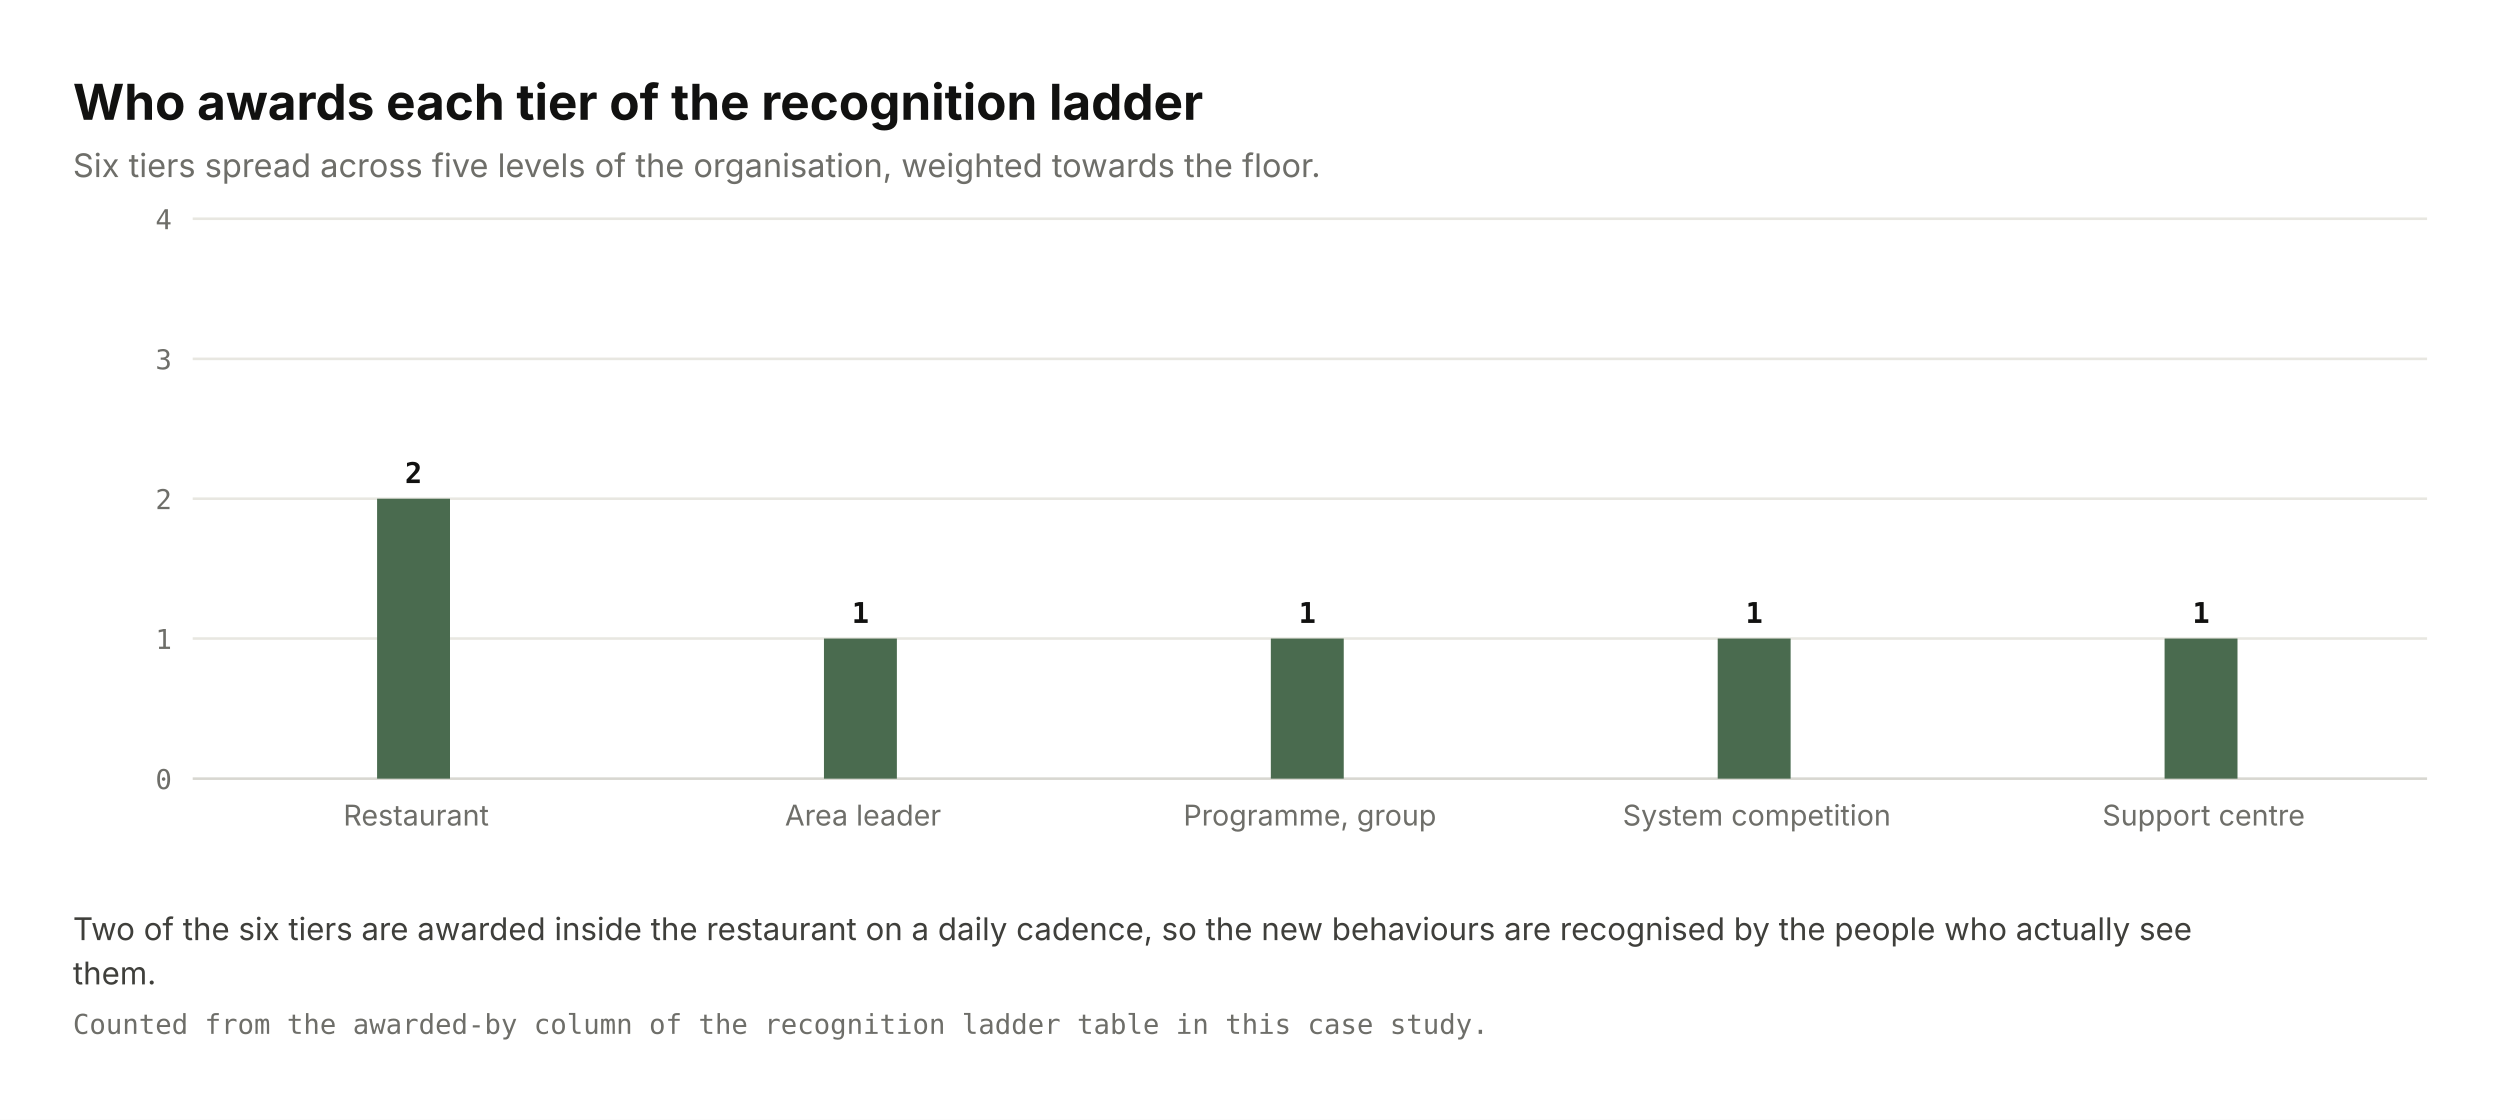
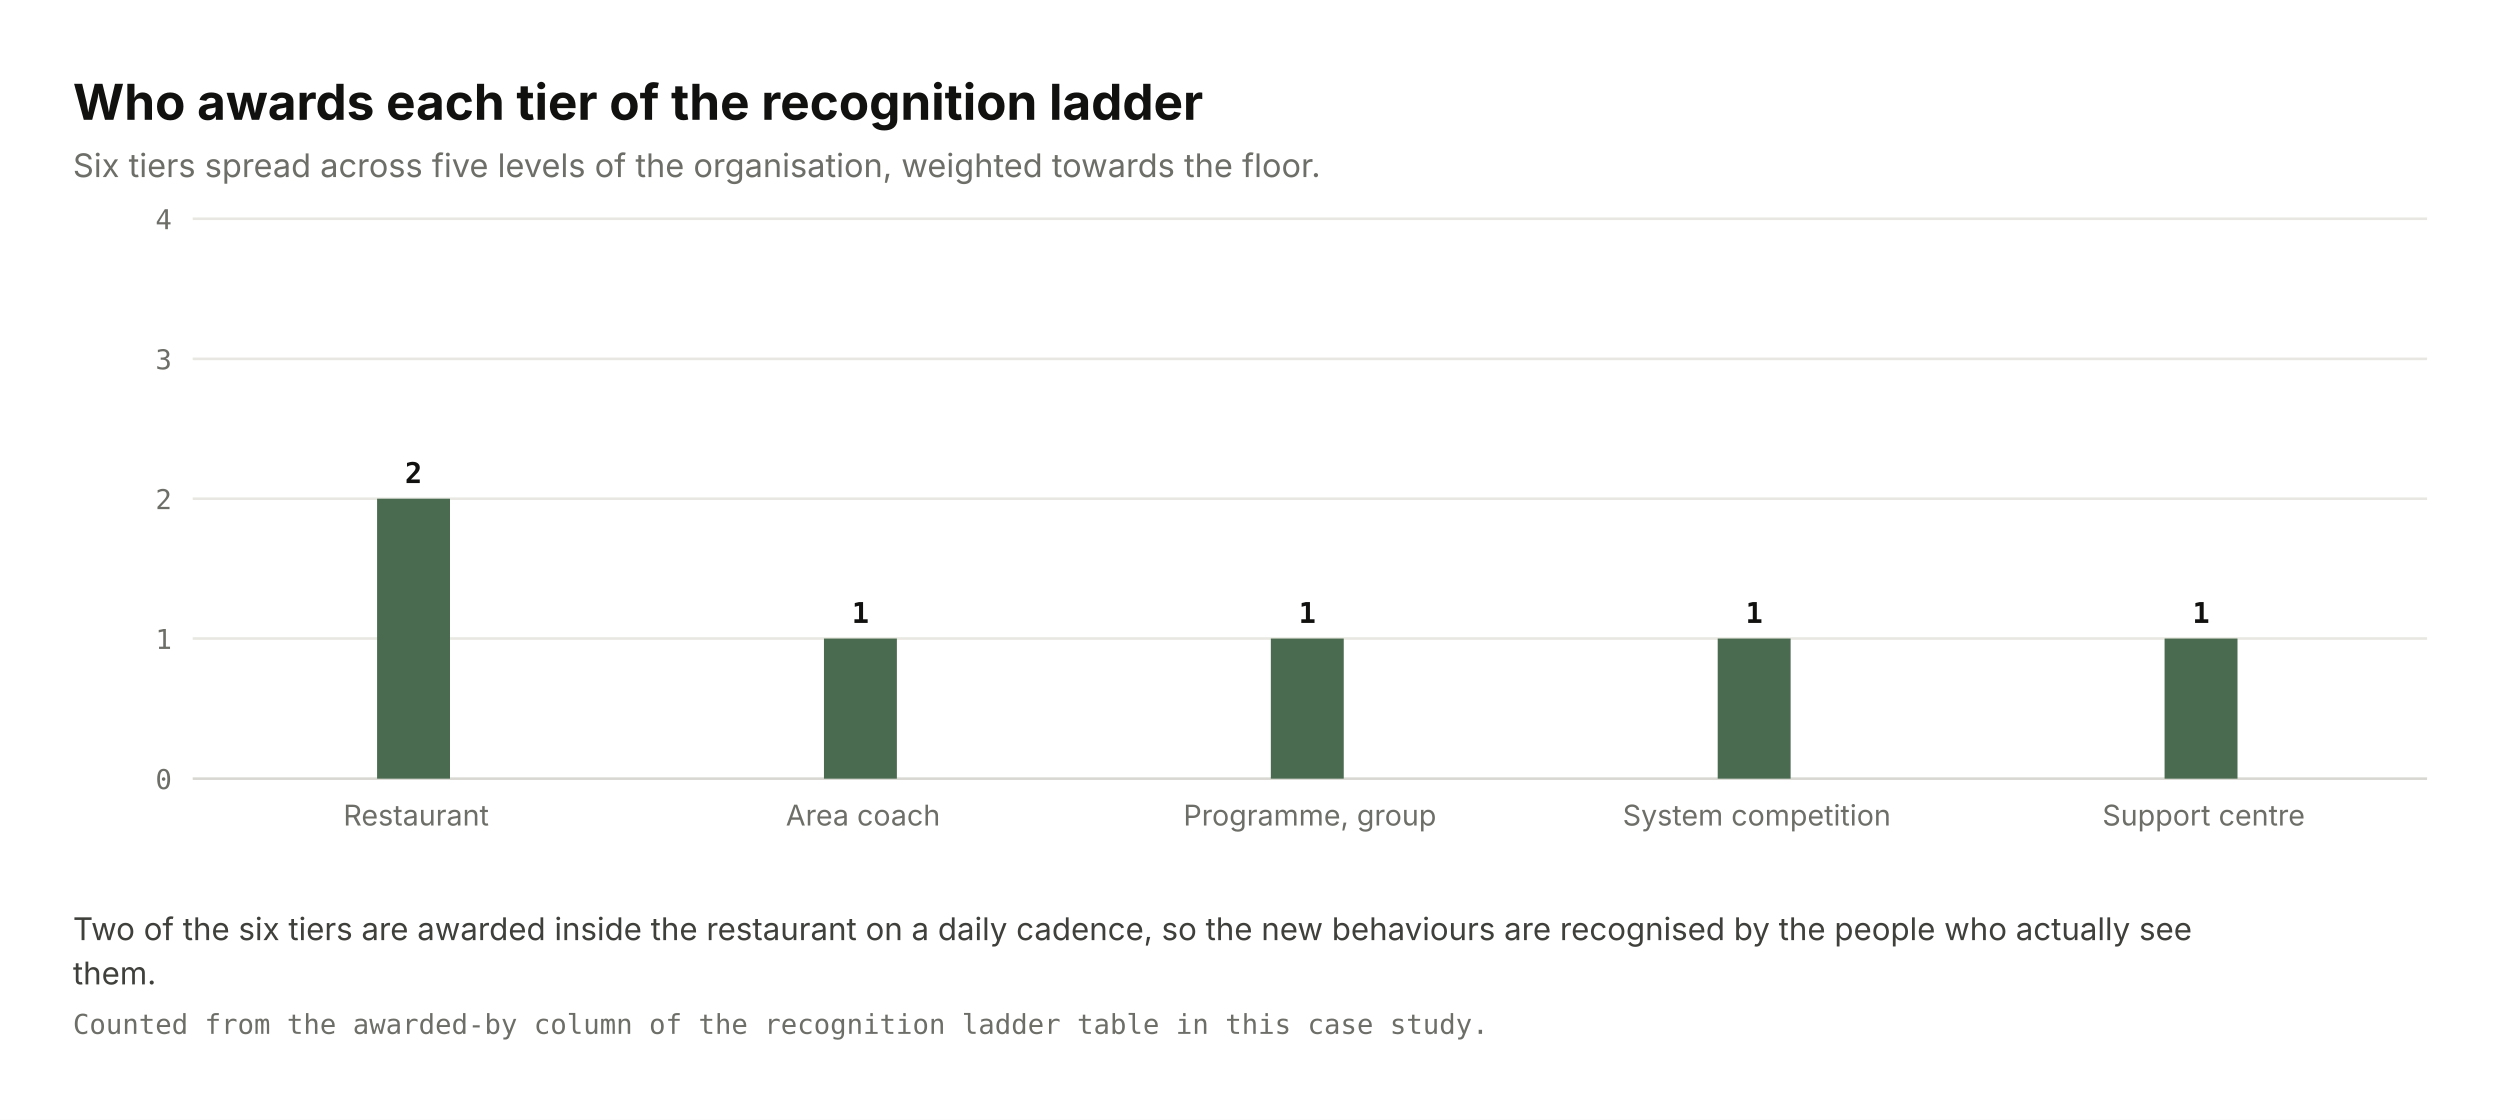
<svg xmlns="http://www.w3.org/2000/svg" width="960" height="430" viewBox="0 0 960 430" role="img" aria-label="Who awards each tier of the recognition ladder">
  <rect width="960" height="430" fill="#ffffff" />
  <text x="28.0" y="46.0" font-family="Inter, Helvetica, Arial, sans-serif" font-size="19" font-weight="700" fill="#111110">Who awards each tier of the recognition ladder</text>
  <text x="28.0" y="68.0" font-family="Inter, Helvetica, Arial, sans-serif" font-size="12.5" fill="#6e6e69">Six tiers spread across five levels of the organisation, weighted towards the floor.</text>
  <line x1="74" y1="299.0" x2="932" y2="299.0" stroke="#d8d7d1" stroke-width="1" />
  <text x="66.0" y="303.0" font-family="IBM Plex Mono, Menlo, monospace" font-size="10.5" fill="#6e6e69" text-anchor="end">0</text>
  <line x1="74" y1="245.2" x2="932" y2="245.2" stroke="#e8e7e1" stroke-width="1" />
  <text x="66.0" y="249.2" font-family="IBM Plex Mono, Menlo, monospace" font-size="10.5" fill="#6e6e69" text-anchor="end">1</text>
  <line x1="74" y1="191.5" x2="932" y2="191.5" stroke="#e8e7e1" stroke-width="1" />
  <text x="66.0" y="195.5" font-family="IBM Plex Mono, Menlo, monospace" font-size="10.5" fill="#6e6e69" text-anchor="end">2</text>
  <line x1="74" y1="137.8" x2="932" y2="137.8" stroke="#e8e7e1" stroke-width="1" />
  <text x="66.0" y="141.8" font-family="IBM Plex Mono, Menlo, monospace" font-size="10.5" fill="#6e6e69" text-anchor="end">3</text>
  <line x1="74" y1="84.0" x2="932" y2="84.0" stroke="#e8e7e1" stroke-width="1" />
  <text x="66.0" y="88.0" font-family="IBM Plex Mono, Menlo, monospace" font-size="10.5" fill="#6e6e69" text-anchor="end">4</text>
  <rect x="144.8" y="191.5" width="28.0" height="107.5" fill="#4a6b4f" />
  <text x="158.8" y="185.5" font-family="IBM Plex Mono, Menlo, monospace" font-size="11" font-weight="600" fill="#111110" text-anchor="middle">2</text>
  <rect x="316.4" y="245.2" width="28.0" height="53.8" fill="#4a6b4f" />
  <text x="330.4" y="239.2" font-family="IBM Plex Mono, Menlo, monospace" font-size="11" font-weight="600" fill="#111110" text-anchor="middle">1</text>
  <rect x="488.0" y="245.2" width="28.0" height="53.8" fill="#4a6b4f" />
  <text x="502.0" y="239.2" font-family="IBM Plex Mono, Menlo, monospace" font-size="11" font-weight="600" fill="#111110" text-anchor="middle">1</text>
  <rect x="659.6" y="245.2" width="28.0" height="53.8" fill="#4a6b4f" />
  <text x="673.6" y="239.2" font-family="IBM Plex Mono, Menlo, monospace" font-size="11" font-weight="600" fill="#111110" text-anchor="middle">1</text>
  <rect x="831.2" y="245.2" width="28.0" height="53.8" fill="#4a6b4f" />
  <text x="845.2" y="239.2" font-family="IBM Plex Mono, Menlo, monospace" font-size="11" font-weight="600" fill="#111110" text-anchor="middle">1</text>
  <text x="159.8" y="317.0" font-family="Inter, Helvetica, Arial, sans-serif" font-size="11" fill="#6e6e69" text-anchor="middle">Restaurant</text>
-   <text x="331.4" y="317.0" font-family="Inter, Helvetica, Arial, sans-serif" font-size="11" fill="#6e6e69" text-anchor="middle">Area leader</text>
+   <text x="331.4" y="317.0" font-family="Inter, Helvetica, Arial, sans-serif" font-size="11" fill="#6e6e69" text-anchor="middle">Area coach</text>
  <text x="503.0" y="317.0" font-family="Inter, Helvetica, Arial, sans-serif" font-size="11" fill="#6e6e69" text-anchor="middle">Programme, group</text>
  <text x="674.6" y="317.0" font-family="Inter, Helvetica, Arial, sans-serif" font-size="11" fill="#6e6e69" text-anchor="middle">System competition</text>
  <text x="846.2" y="317.0" font-family="Inter, Helvetica, Arial, sans-serif" font-size="11" fill="#6e6e69" text-anchor="middle">Support centre</text>
  <text x="28.0" y="361.0" font-family="Inter, Helvetica, Arial, sans-serif" font-size="12" fill="#3f3f3b">Two of the six tiers are awarded inside the restaurant on a daily cadence, so the new behaviours are recognised by the people who actually see</text>
  <text x="28.0" y="378.0" font-family="Inter, Helvetica, Arial, sans-serif" font-size="12" fill="#3f3f3b">them.</text>
  <text x="28.0" y="397.0" font-family="IBM Plex Mono, Menlo, monospace" font-size="10.5" fill="#6e6e69">Counted from the awarded-by column of the recognition ladder table in this case study.</text>
</svg>
